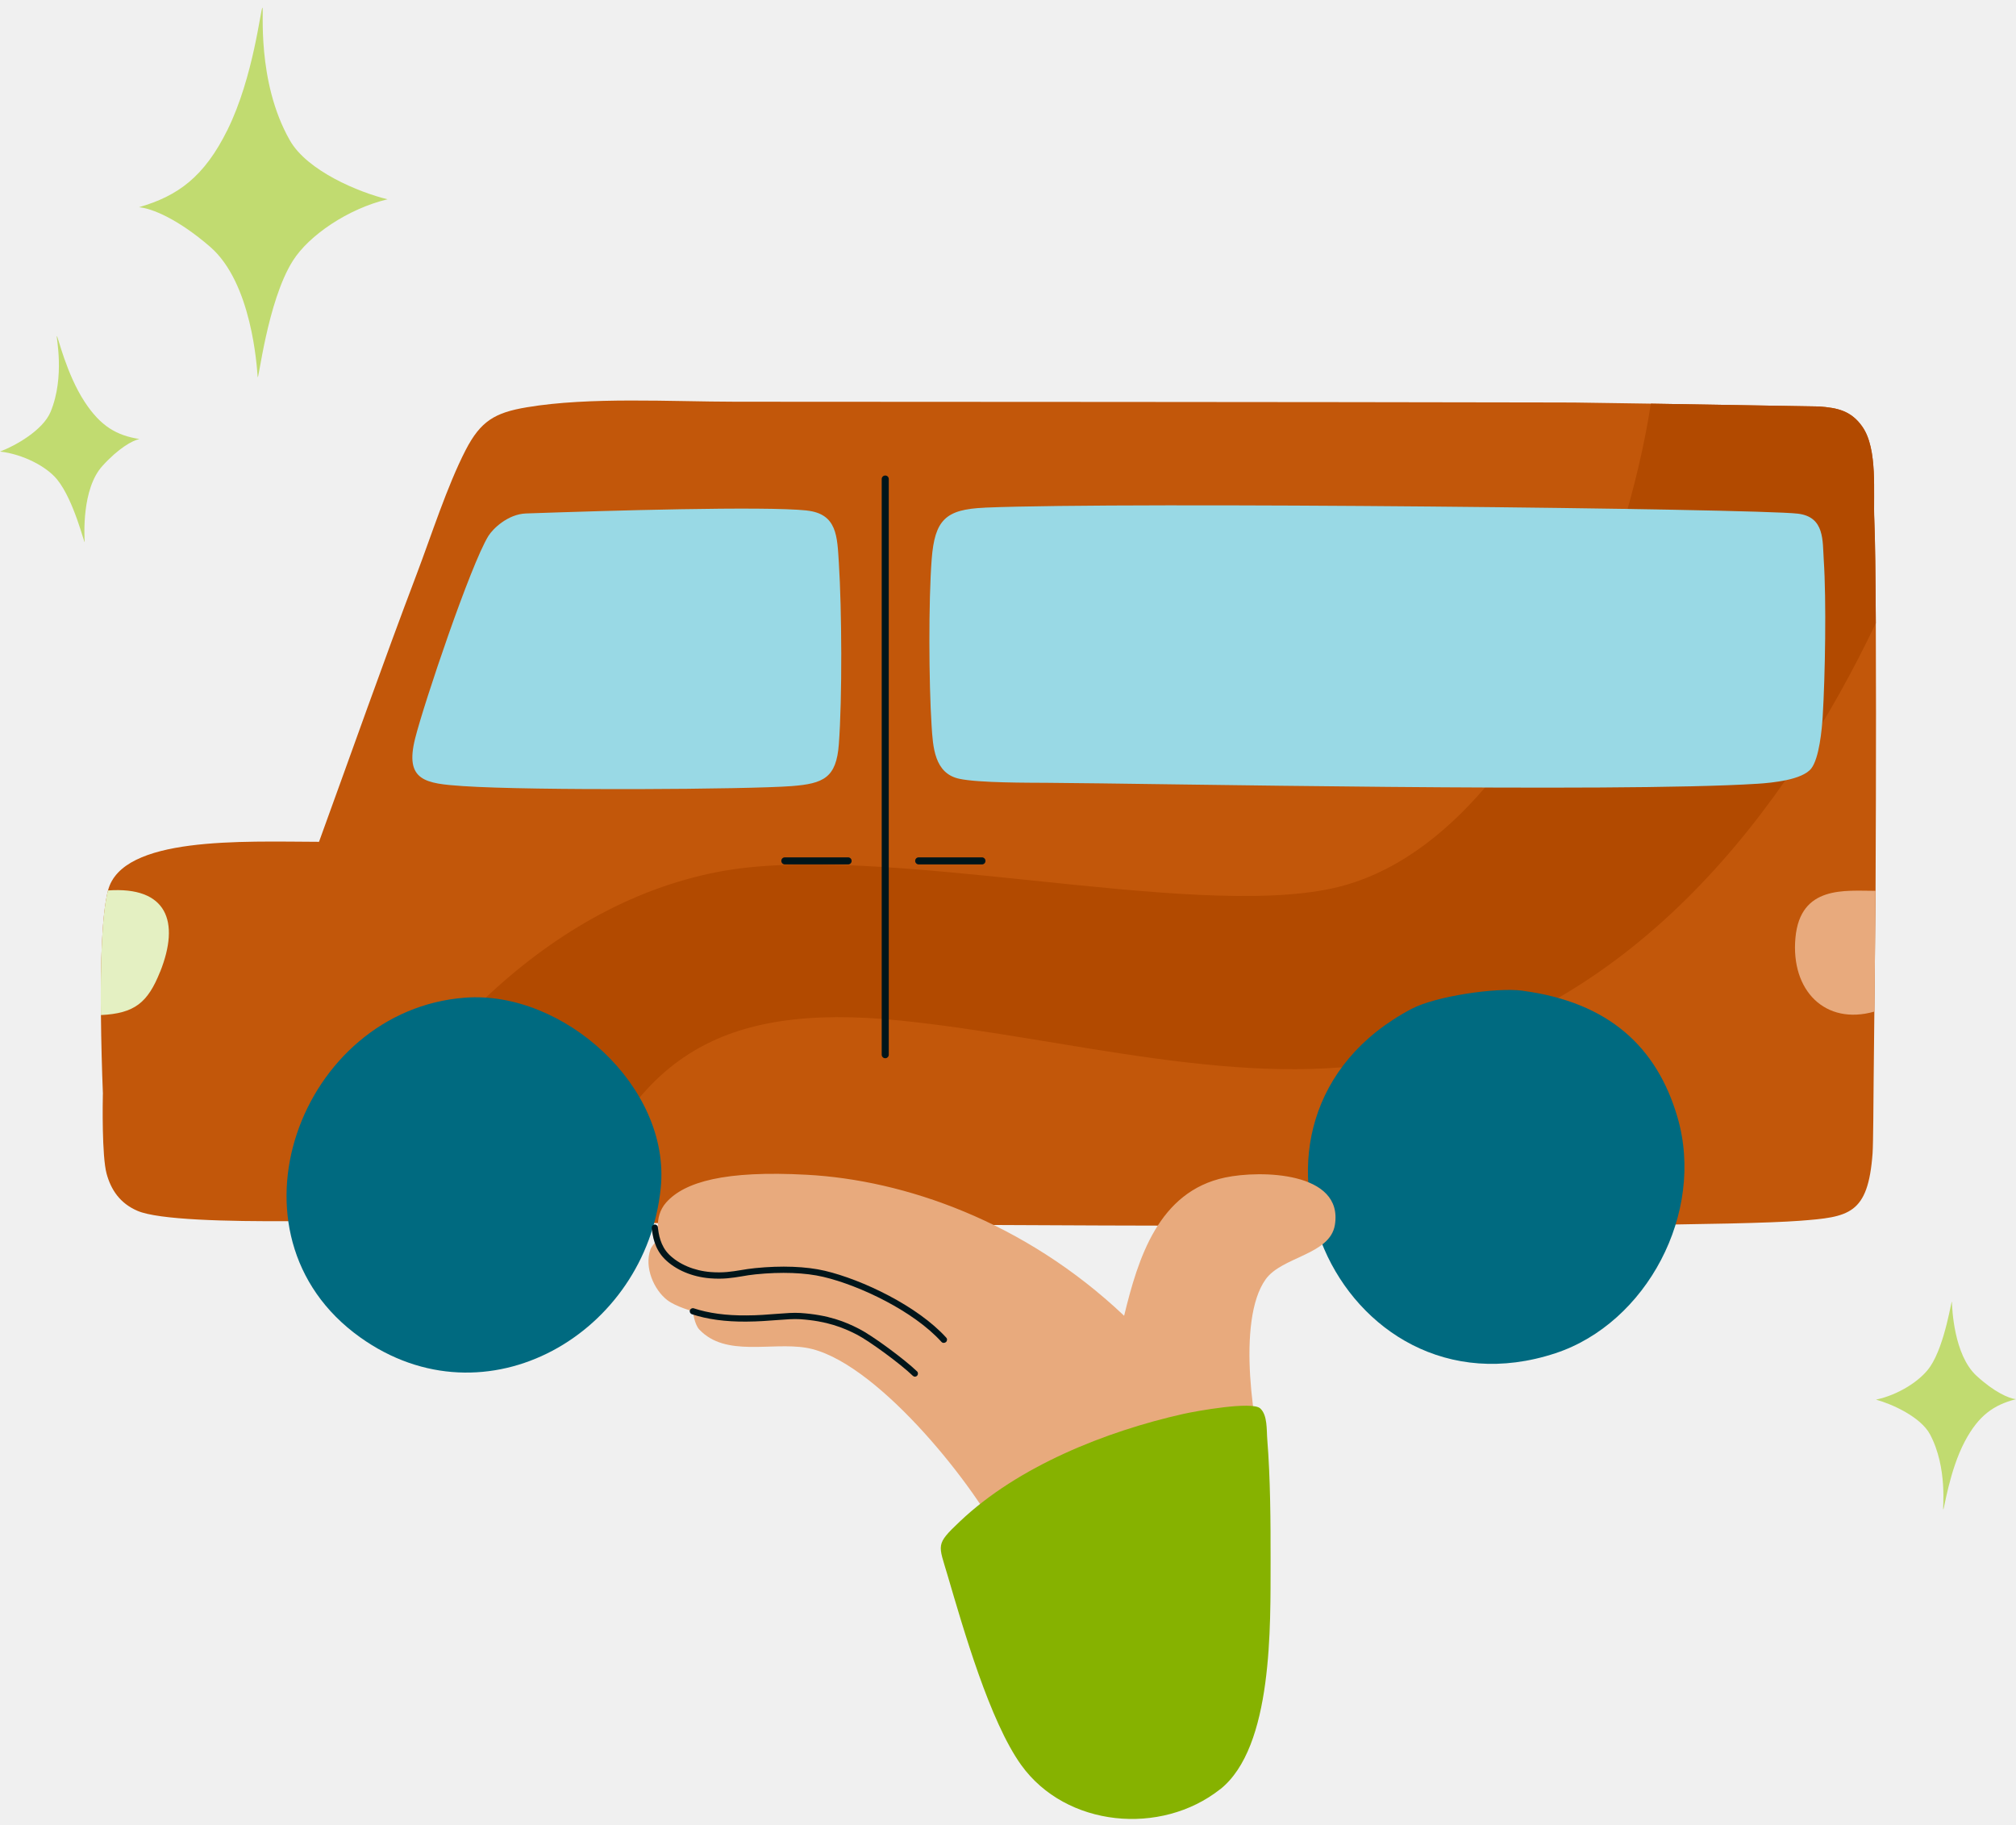
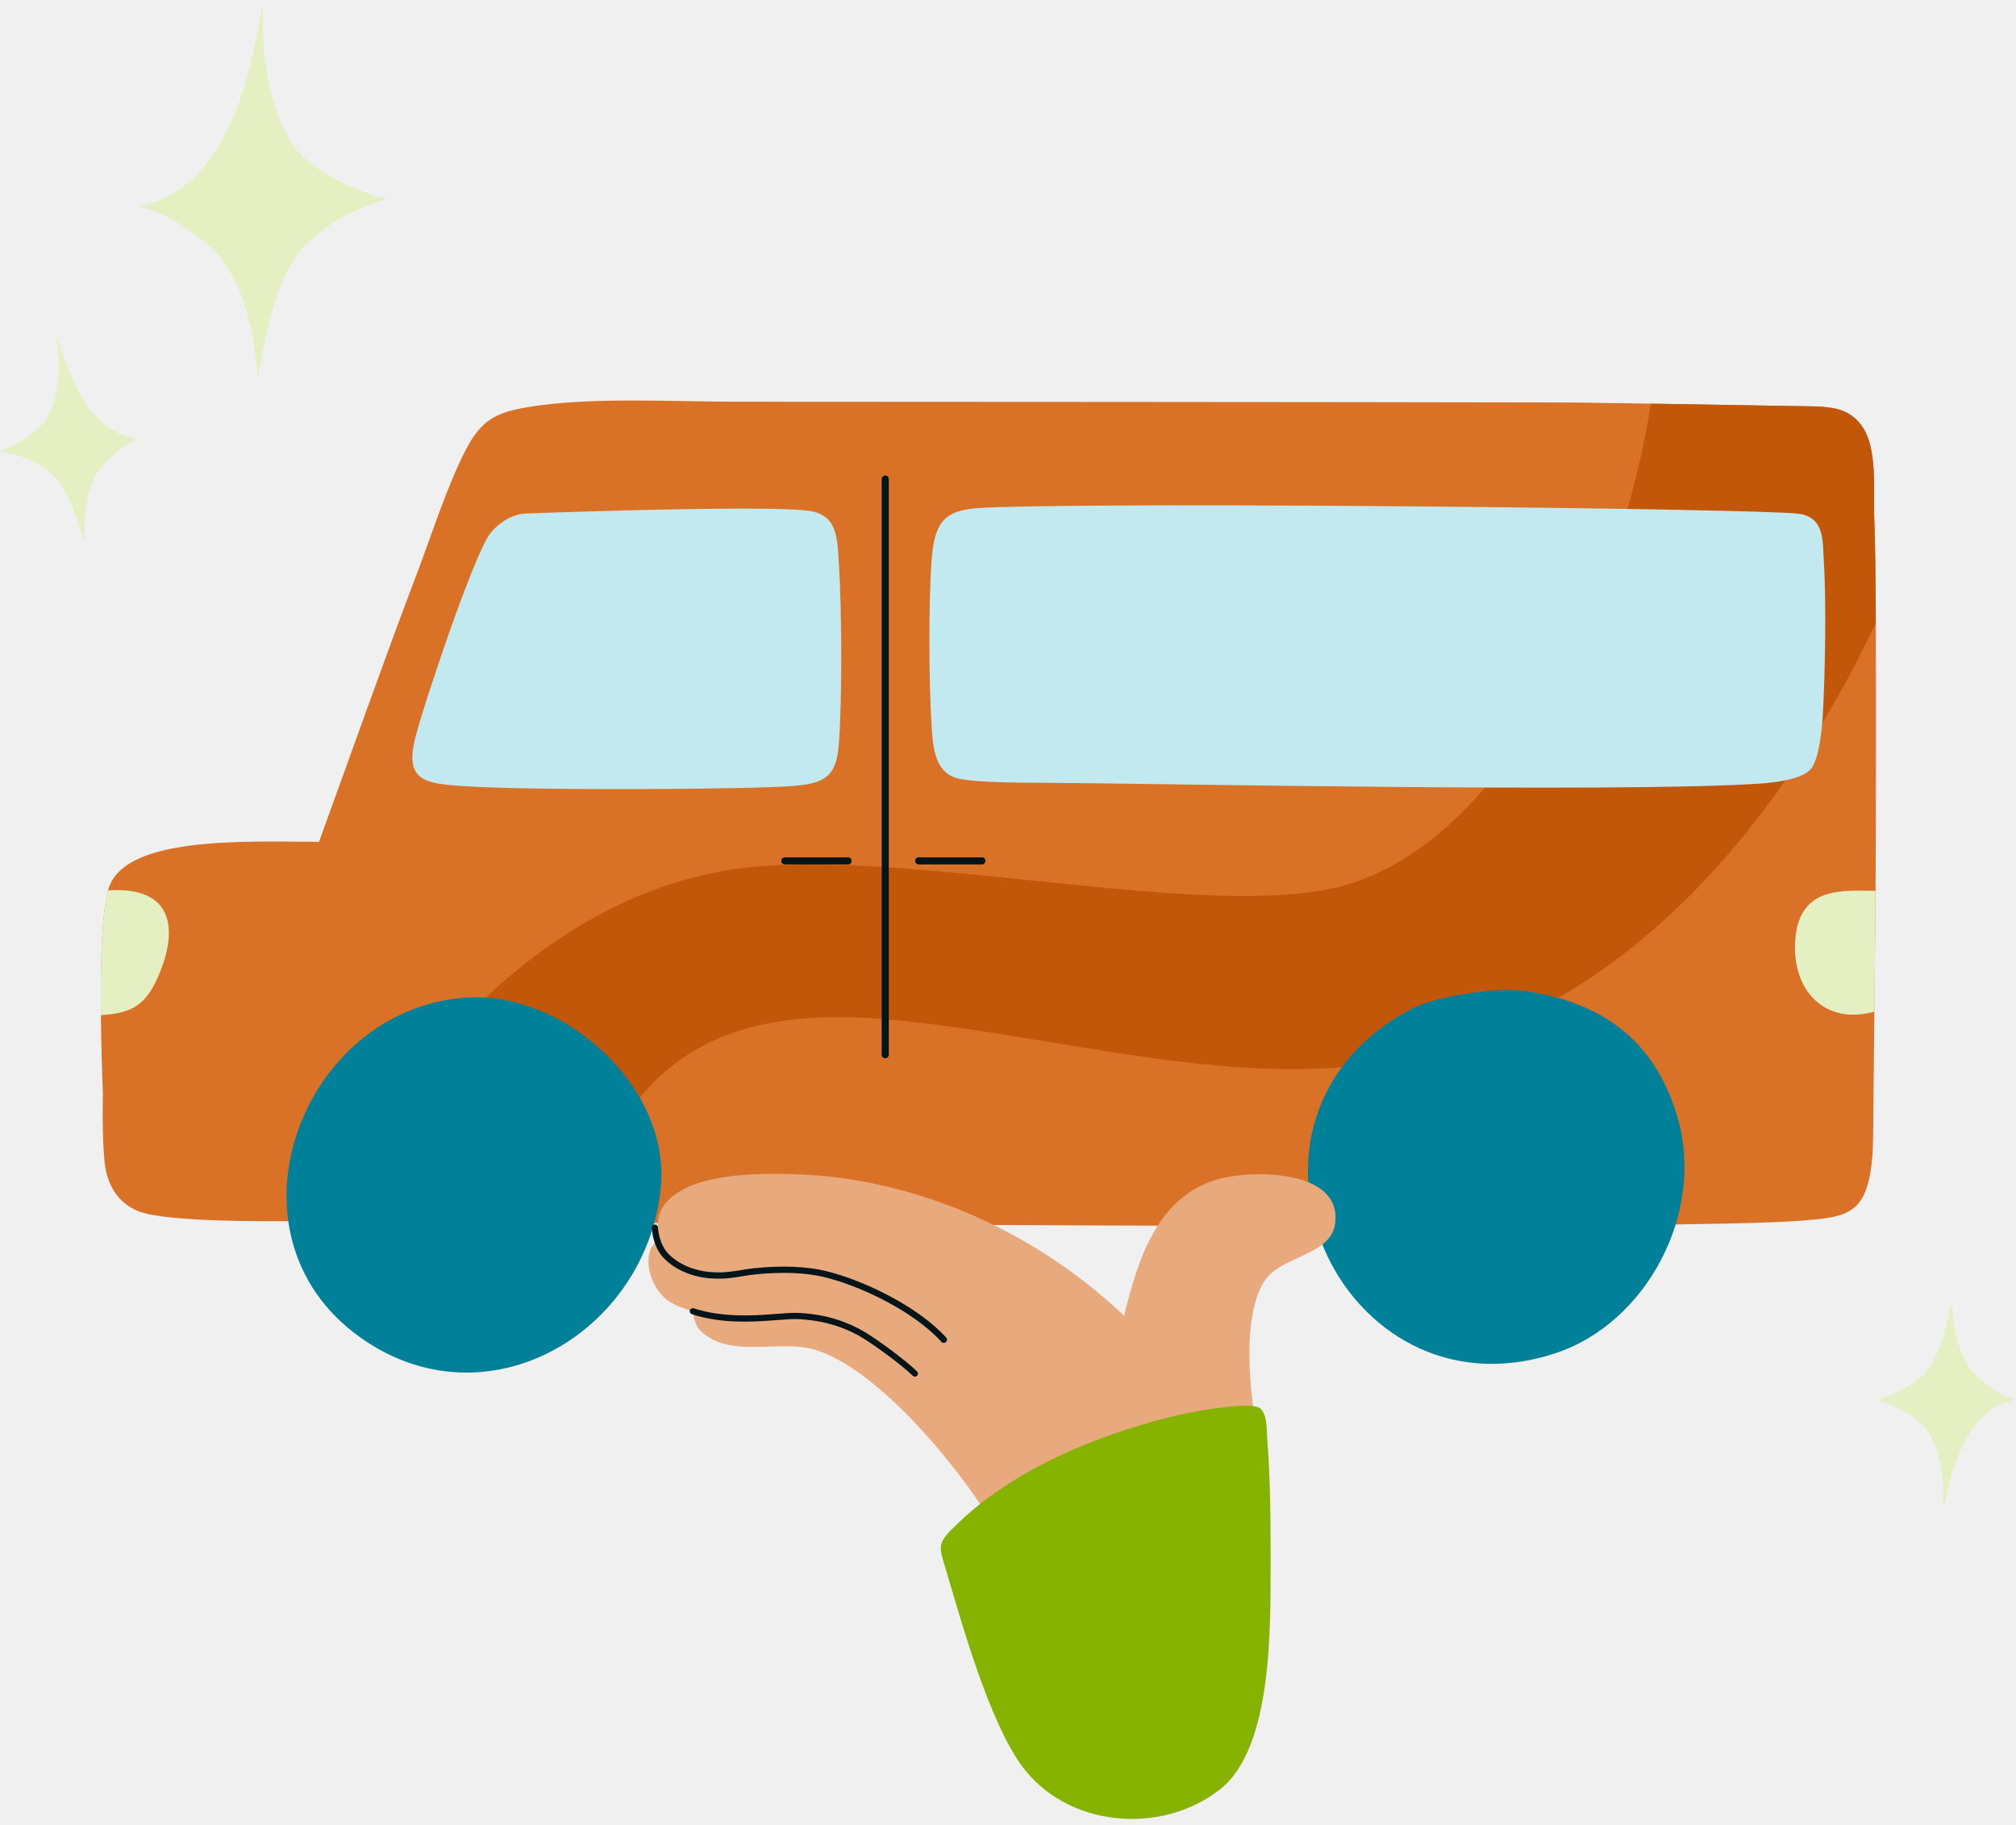
<svg xmlns="http://www.w3.org/2000/svg" width="200" height="181" viewBox="0 0 200 181" fill="none">
  <g clip-path="url(#clip0_7584_1101)">
-     <path d="M186.068 88.364C186.037 92.61 185.895 105.242 185.877 107.244C185.858 109.038 185.84 113.437 185.772 114.411C185.322 120.505 183.43 120.727 178.525 121.103C166.855 121.978 95.733 121.54 56.697 121.275C55.07 121.263 53.498 121.257 51.989 121.244C42.327 121.171 35.228 121.121 32.418 121.115H31.266C30.496 121.127 29.713 121.134 28.924 121.14C22.454 121.177 15.725 121.01 13.643 120.117C11.886 119.365 11.005 118.009 10.574 116.426C10.1 114.676 10.186 109.296 10.204 108.532H10.21C10.112 106.08 10.038 103.35 10.013 100.694C9.958 95.604 10.1 90.718 10.716 88.333C12.114 82.929 24.032 83.484 31.648 83.508C34.865 74.672 37.995 65.762 41.335 56.962C42.789 53.13 44.354 48.225 46.19 44.657C47.675 41.779 49.08 40.929 52.285 40.399C58.483 39.358 66.562 39.844 72.964 39.851C90.698 39.863 128.847 39.869 154.561 39.925C155.122 39.931 155.677 39.931 156.225 39.931C156.478 39.931 159.725 39.98 163.774 40.042C170.854 40.159 180.362 40.319 180.485 40.325C181.385 40.393 182.192 40.492 182.925 40.8C183.597 41.083 184.213 41.545 184.755 42.328C186.308 44.54 185.821 48.903 185.944 51.602C186.025 53.407 186.068 57.264 186.092 61.824C186.148 72.978 186.068 88.364 186.068 88.364Z" fill="#C2570A" />
-     <path d="M186.092 61.824C177.25 80.391 162.233 100.084 139.002 105.026C123.579 108.304 105.9 102.931 89.3 101.237C71.128 99.376 63.234 105.254 57.461 119.39C57.171 120.092 56.918 120.721 56.697 121.275C55.07 121.263 53.498 121.257 51.989 121.245C42.327 121.171 35.228 121.121 32.418 121.115C39.85 105.297 53.64 89.837 71.331 86.472C87.334 83.434 117.922 91.297 132.267 88.105C144.043 85.48 152.275 72.861 157.47 61.757C159.534 57.326 162.498 48.404 163.774 40.042C170.854 40.159 180.362 40.319 180.485 40.325C181.385 40.393 182.192 40.492 182.925 40.8C183.597 41.083 184.213 41.545 184.755 42.328C186.308 44.54 185.821 48.903 185.944 51.602C186.025 53.407 186.068 57.264 186.092 61.824Z" fill="#B24A00" />
-     <path d="M186.062 88.37C186.031 92.616 185.994 96.714 185.957 100.349C181.064 101.742 177.638 98.254 178.119 93.029C178.599 87.803 183.054 88.37 186.062 88.37Z" fill="#E8AA7D" />
+     <path d="M186.068 88.364C186.037 92.61 185.895 105.242 185.877 107.244C185.858 109.038 185.84 113.437 185.772 114.411C185.322 120.505 183.43 120.727 178.525 121.103C166.855 121.978 95.733 121.54 56.697 121.275C55.07 121.263 53.498 121.257 51.989 121.244C42.327 121.171 35.228 121.121 32.418 121.115H31.266C30.496 121.127 29.713 121.134 28.924 121.14C22.454 121.177 15.725 121.01 13.643 120.117C11.886 119.365 11.005 118.009 10.574 116.426C10.1 114.676 10.186 109.296 10.204 108.532H10.21C10.112 106.08 10.038 103.35 10.013 100.694C9.958 95.604 10.1 90.718 10.716 88.333C12.114 82.929 24.032 83.484 31.648 83.508C34.865 74.672 37.995 65.762 41.335 56.962C42.789 53.13 44.354 48.225 46.19 44.657C47.675 41.779 49.08 40.929 52.285 40.399C58.483 39.358 66.562 39.844 72.964 39.851C90.698 39.863 128.847 39.869 154.561 39.925C155.122 39.931 155.677 39.931 156.225 39.931C156.478 39.931 159.725 39.98 163.774 40.042C170.854 40.159 180.362 40.319 180.485 40.325C181.385 40.393 182.192 40.492 182.925 40.8C183.597 41.083 184.213 41.545 184.755 42.328C186.308 44.54 185.821 48.903 185.944 51.602C186.025 53.407 186.068 57.264 186.092 61.824C186.148 72.978 186.068 88.364 186.068 88.364Z" fill="#D97126" />
+     <path d="M186.092 61.824C177.25 80.391 162.233 100.084 139.002 105.026C123.579 108.304 105.9 102.931 89.3 101.237C71.128 99.376 63.234 105.254 57.461 119.39C57.171 120.092 56.918 120.721 56.697 121.275C55.07 121.263 53.498 121.257 51.989 121.245C42.327 121.171 35.228 121.121 32.418 121.115C39.85 105.297 53.64 89.837 71.331 86.472C87.334 83.434 117.922 91.297 132.267 88.105C144.043 85.48 152.275 72.861 157.47 61.757C159.534 57.326 162.498 48.404 163.774 40.042C170.854 40.159 180.362 40.319 180.485 40.325C181.385 40.393 182.192 40.492 182.925 40.8C183.597 41.083 184.213 41.545 184.755 42.328C186.308 44.54 185.821 48.903 185.944 51.602C186.025 53.407 186.068 57.264 186.092 61.824Z" fill="#C2570A" />
+     <path d="M186.062 88.37C186.031 92.616 185.994 96.714 185.957 100.349C181.064 101.742 177.638 98.254 178.119 93.029C178.599 87.803 183.054 88.37 186.062 88.37Z" fill="#E4F0C2" />
    <path d="M15.88 96.406C14.659 99.462 13.359 100.534 10.007 100.694C9.952 95.605 10.093 90.718 10.71 88.333C16.557 87.914 17.882 91.402 15.886 96.406H15.88Z" fill="#E4F0C2" />
-     <path d="M97.692 50.357C111.982 49.766 174.163 50.456 178.359 50.955C181.04 51.275 180.799 53.629 180.929 55.564C181.194 59.569 181.07 67.025 180.824 71.055C180.744 72.392 180.473 75.221 179.69 76.231C178.803 77.371 175.808 77.655 174.385 77.747C160.267 78.647 114.028 77.71 103.922 77.655C102.018 77.642 97.132 77.667 95.191 77.26C92.689 76.737 92.553 74.099 92.418 71.955C92.147 67.752 92.109 59.637 92.43 55.465C92.732 51.559 93.823 50.523 97.68 50.363H97.692V50.357Z" fill="#99D9E5" />
-     <path d="M80.05 50.647C83.07 50.973 83.051 53.247 83.218 55.81C83.513 60.457 83.563 69.219 83.218 73.828C82.971 77.162 81.702 77.735 78.535 77.981C74.314 78.308 52.876 78.45 45.931 77.981C42.203 77.729 40.121 77.47 41.187 73.243C42.062 69.761 46.689 56.026 48.452 53.167C48.871 52.483 50.362 51.004 52.174 50.936C60.129 50.659 75.823 50.191 80.05 50.641V50.647Z" fill="#99D9E5" />
+     <path d="M97.692 50.357C111.982 49.766 174.163 50.456 178.359 50.955C181.04 51.275 180.799 53.629 180.929 55.564C181.194 59.569 181.07 67.025 180.824 71.055C180.744 72.392 180.473 75.221 179.69 76.231C178.803 77.371 175.808 77.655 174.385 77.747C160.267 78.647 114.028 77.71 103.922 77.655C102.018 77.642 97.132 77.667 95.191 77.26C92.689 76.737 92.553 74.099 92.418 71.955C92.147 67.752 92.109 59.637 92.43 55.465C92.732 51.559 93.823 50.523 97.68 50.363H97.692V50.357Z" fill="#C2E8F0" />
+     <path d="M80.05 50.647C83.07 50.973 83.051 53.247 83.218 55.81C83.513 60.457 83.563 69.219 83.218 73.828C82.971 77.162 81.702 77.735 78.535 77.981C74.314 78.308 52.876 78.45 45.931 77.981C42.203 77.729 40.121 77.47 41.187 73.243C42.062 69.761 46.689 56.026 48.452 53.167C48.871 52.483 50.362 51.004 52.174 50.936C60.129 50.659 75.823 50.191 80.05 50.641V50.647Z" fill="#C2E8F0" />
    <path d="M84.136 85.751H77.863C77.672 85.751 77.512 85.597 77.512 85.4C77.512 85.203 77.666 85.049 77.863 85.049H84.136C84.327 85.049 84.487 85.203 84.487 85.4C84.487 85.597 84.333 85.751 84.136 85.751Z" fill="#00151A" />
    <path d="M97.415 85.751H91.142C90.951 85.751 90.791 85.597 90.791 85.4C90.791 85.203 90.945 85.049 91.142 85.049H97.415C97.606 85.049 97.766 85.203 97.766 85.4C97.766 85.597 97.612 85.751 97.415 85.751Z" fill="#00151A" />
    <path d="M87.821 104.977C87.63 104.977 87.47 104.823 87.47 104.626V47.522C87.47 47.331 87.624 47.171 87.821 47.171C88.018 47.171 88.172 47.325 88.172 47.522V104.626C88.172 104.817 88.018 104.977 87.821 104.977Z" fill="#00151A" />
-     <path d="M151.068 98.285C159.633 99.425 164.384 103.892 166.411 110.812C169.202 120.339 163.318 131.27 154.309 134.24C132.871 141.308 119.321 110.991 140.062 100.066C142.41 98.833 148.43 97.927 151.068 98.279V98.285Z" fill="#006A80" />
-     <path d="M46.141 98.969C55.889 98.236 66.55 107.811 65.551 117.837C64.109 132.238 48.236 141.604 35.721 132.657C21.468 122.471 29.793 100.189 46.141 98.969Z" fill="#006A80" />
+     <path d="M151.068 98.285C159.633 99.425 164.384 103.892 166.411 110.812C169.202 120.339 163.318 131.27 154.309 134.24C132.871 141.308 119.321 110.991 140.062 100.066C142.41 98.833 148.43 97.927 151.068 98.279V98.285Z" fill="#008099" />
+     <path d="M46.141 98.969C55.889 98.236 66.55 107.811 65.551 117.837C64.109 132.238 48.236 141.604 35.721 132.657C21.468 122.471 29.793 100.189 46.141 98.969Z" fill="#008099" />
    <path d="M125.742 146.546C124.324 141.893 122.642 131.005 125.557 126.914C127.171 124.646 131.941 124.486 132.428 121.516C133.296 116.216 125.045 116.068 121.545 116.808C114.934 118.2 112.912 124.794 111.52 130.524C101.605 121.134 89.682 117.054 80.044 116.537C71.91 116.093 67.918 117.239 66.094 119.279C64.763 120.776 65.428 122.81 65.428 122.81C65.428 122.81 64.67 123.531 64.528 123.937C63.894 125.737 64.88 127.955 66.198 128.972C67.018 129.606 68.737 130.087 68.737 130.087C68.737 130.087 68.879 131.369 69.384 131.899C71.997 134.647 76.489 133.119 79.97 133.698C86.638 134.807 96.3 146.817 99.288 152.621C99.775 153.564 125.939 147.187 125.742 146.546Z" fill="#E8AA7D" />
    <path d="M121.04 177.497C115.174 182.131 105.752 181.269 101.309 175.088C98.185 170.738 95.579 161.618 94.007 156.276C93.102 153.182 92.769 153.256 95.215 150.939C100.995 145.449 109.708 141.986 117.398 140.26C118.637 139.983 124.207 138.973 125.021 139.712C125.76 140.384 125.643 141.856 125.723 142.818C126.031 146.632 126.056 151.019 126.05 154.864C126.031 161.156 126.327 173.332 121.04 177.504V177.497Z" fill="#86B200" />
    <path d="M93.625 133.217C93.539 133.217 93.459 133.18 93.397 133.113C90.649 130.075 85.313 127.524 81.683 126.667C79.897 126.242 77.506 126.156 74.954 126.415C74.455 126.464 74.018 126.538 73.593 126.612C72.656 126.766 71.769 126.914 70.444 126.809C68.663 126.667 67.024 125.971 65.946 124.899C64.904 123.863 64.738 122.526 64.664 121.879V121.818C64.633 121.651 64.756 121.497 64.923 121.473C65.089 121.448 65.243 121.571 65.268 121.738V121.799C65.354 122.415 65.496 123.574 66.383 124.455C67.363 125.422 68.86 126.057 70.499 126.187C71.75 126.285 72.601 126.143 73.5 125.996C73.938 125.922 74.388 125.848 74.905 125.798C77.524 125.533 79.983 125.626 81.838 126.063C85.559 126.944 91.037 129.563 93.872 132.694C93.989 132.817 93.977 133.014 93.847 133.131C93.786 133.187 93.712 133.211 93.638 133.211H93.625V133.217Z" fill="#00151A" />
    <path d="M90.778 136.569C90.705 136.569 90.624 136.539 90.563 136.483C89.355 135.312 86.225 133.014 84.98 132.379C83.649 131.701 82.047 131.042 79.354 130.863C78.757 130.826 77.992 130.882 77.111 130.95C76.224 131.017 75.213 131.098 74.043 131.104C71.972 131.122 70.154 130.876 68.638 130.37C68.478 130.315 68.392 130.142 68.441 129.982C68.497 129.822 68.669 129.736 68.829 129.785C70.278 130.266 72.028 130.506 74.03 130.488C75.183 130.488 76.175 130.401 77.056 130.334C77.962 130.266 78.738 130.204 79.385 130.247C82.189 130.432 83.859 131.116 85.245 131.831C86.551 132.496 89.706 134.819 90.976 136.04C91.099 136.157 91.099 136.354 90.976 136.477C90.914 136.539 90.834 136.569 90.754 136.569H90.772H90.778Z" fill="#00151A" />
-     <path d="M26.035 0.765C25.862 0.777 25.16 7.623 22.578 12.861C20.261 17.557 17.642 19.442 13.778 20.558C15.029 20.65 17.642 21.71 20.846 24.483C24.987 28.063 25.48 36.351 25.56 37.367C25.622 38.156 26.497 29.893 29.06 25.857C30.656 23.343 34.513 20.712 38.445 19.769C35.616 19.085 30.477 16.959 28.752 13.915C25.412 8.055 26.201 0.753 26.035 0.765Z" fill="#C1DB70" />
-     <path d="M5.638 33.337C5.737 33.337 6.593 37.109 8.393 39.857C10.007 42.322 11.597 43.197 13.834 43.554C13.143 43.69 11.757 44.46 10.155 46.228C8.091 48.508 8.374 53.173 8.399 53.746C8.417 54.19 7.364 49.636 5.657 47.553C4.597 46.259 2.261 45.051 0 44.793C1.534 44.22 4.258 42.679 5.016 40.861C6.476 37.355 5.54 33.331 5.638 33.325V33.337Z" fill="#C1DB70" />
-     <path d="M192.784 149.738C192.883 149.738 193.388 145.893 194.922 142.99C196.303 140.384 197.806 139.367 199.994 138.8C199.291 138.726 197.837 138.092 196.081 136.477C193.813 134.394 193.665 129.724 193.641 129.157C193.616 128.713 192.994 133.347 191.484 135.571C190.547 136.958 188.335 138.375 186.111 138.843C187.688 139.275 190.547 140.556 191.472 142.294C193.253 145.646 192.692 149.744 192.784 149.738Z" fill="#C1DB70" />
+     <path d="M26.035 0.765C25.862 0.777 25.16 7.623 22.578 12.861C20.261 17.557 17.642 19.442 13.778 20.558C15.029 20.65 17.642 21.71 20.846 24.483C24.987 28.063 25.48 36.351 25.56 37.367C25.622 38.156 26.497 29.893 29.06 25.857C30.656 23.343 34.513 20.712 38.445 19.769C35.616 19.085 30.477 16.959 28.752 13.915C25.412 8.055 26.201 0.753 26.035 0.765Z" fill="#E4F0C2" />
+     <path d="M5.638 33.337C5.737 33.337 6.593 37.109 8.393 39.857C10.007 42.322 11.597 43.197 13.834 43.554C13.143 43.69 11.757 44.46 10.155 46.228C8.091 48.508 8.374 53.173 8.399 53.746C8.417 54.19 7.364 49.636 5.657 47.553C4.597 46.259 2.261 45.051 0 44.793C1.534 44.22 4.258 42.679 5.016 40.861C6.476 37.355 5.54 33.331 5.638 33.325V33.337Z" fill="#E4F0C2" />
+     <path d="M192.784 149.738C192.883 149.738 193.388 145.893 194.922 142.99C196.303 140.384 197.806 139.367 199.994 138.8C199.291 138.726 197.837 138.092 196.081 136.477C193.813 134.394 193.665 129.724 193.641 129.157C193.616 128.713 192.994 133.347 191.484 135.571C190.547 136.958 188.335 138.375 186.111 138.843C187.688 139.275 190.547 140.556 191.472 142.294C193.253 145.646 192.692 149.744 192.784 149.738Z" fill="#E4F0C2" />
  </g>
  <defs>
    <clipPath id="clip0_7584_1101">
      <rect width="200" height="179.739" fill="white" transform="translate(0 0.734375)" />
    </clipPath>
  </defs>
</svg>
